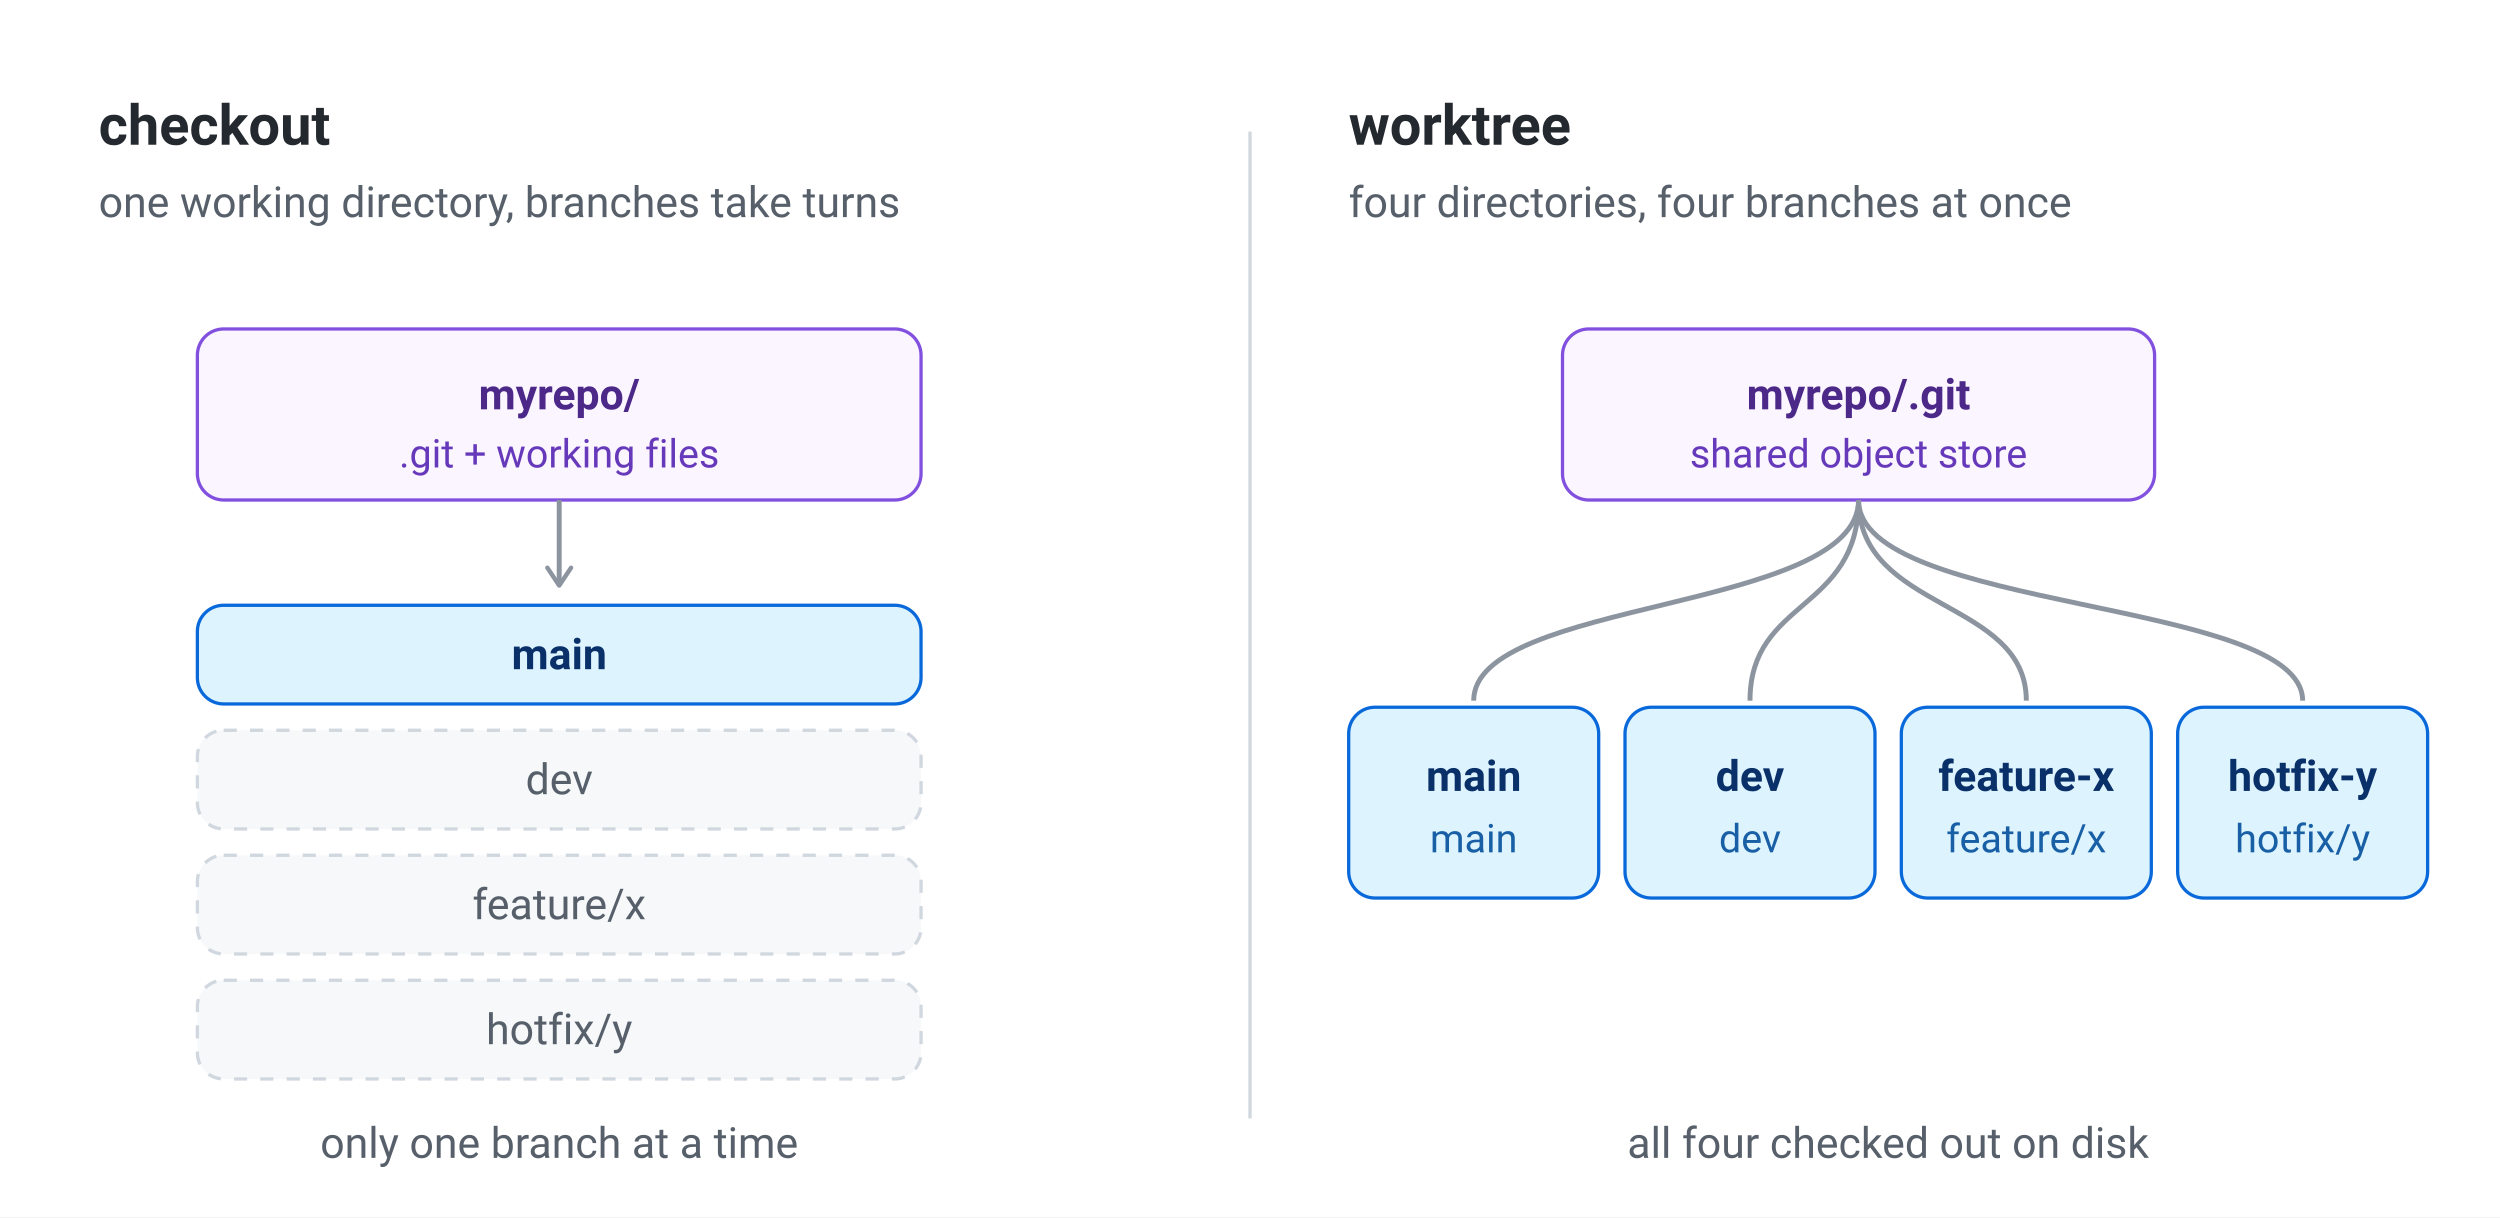
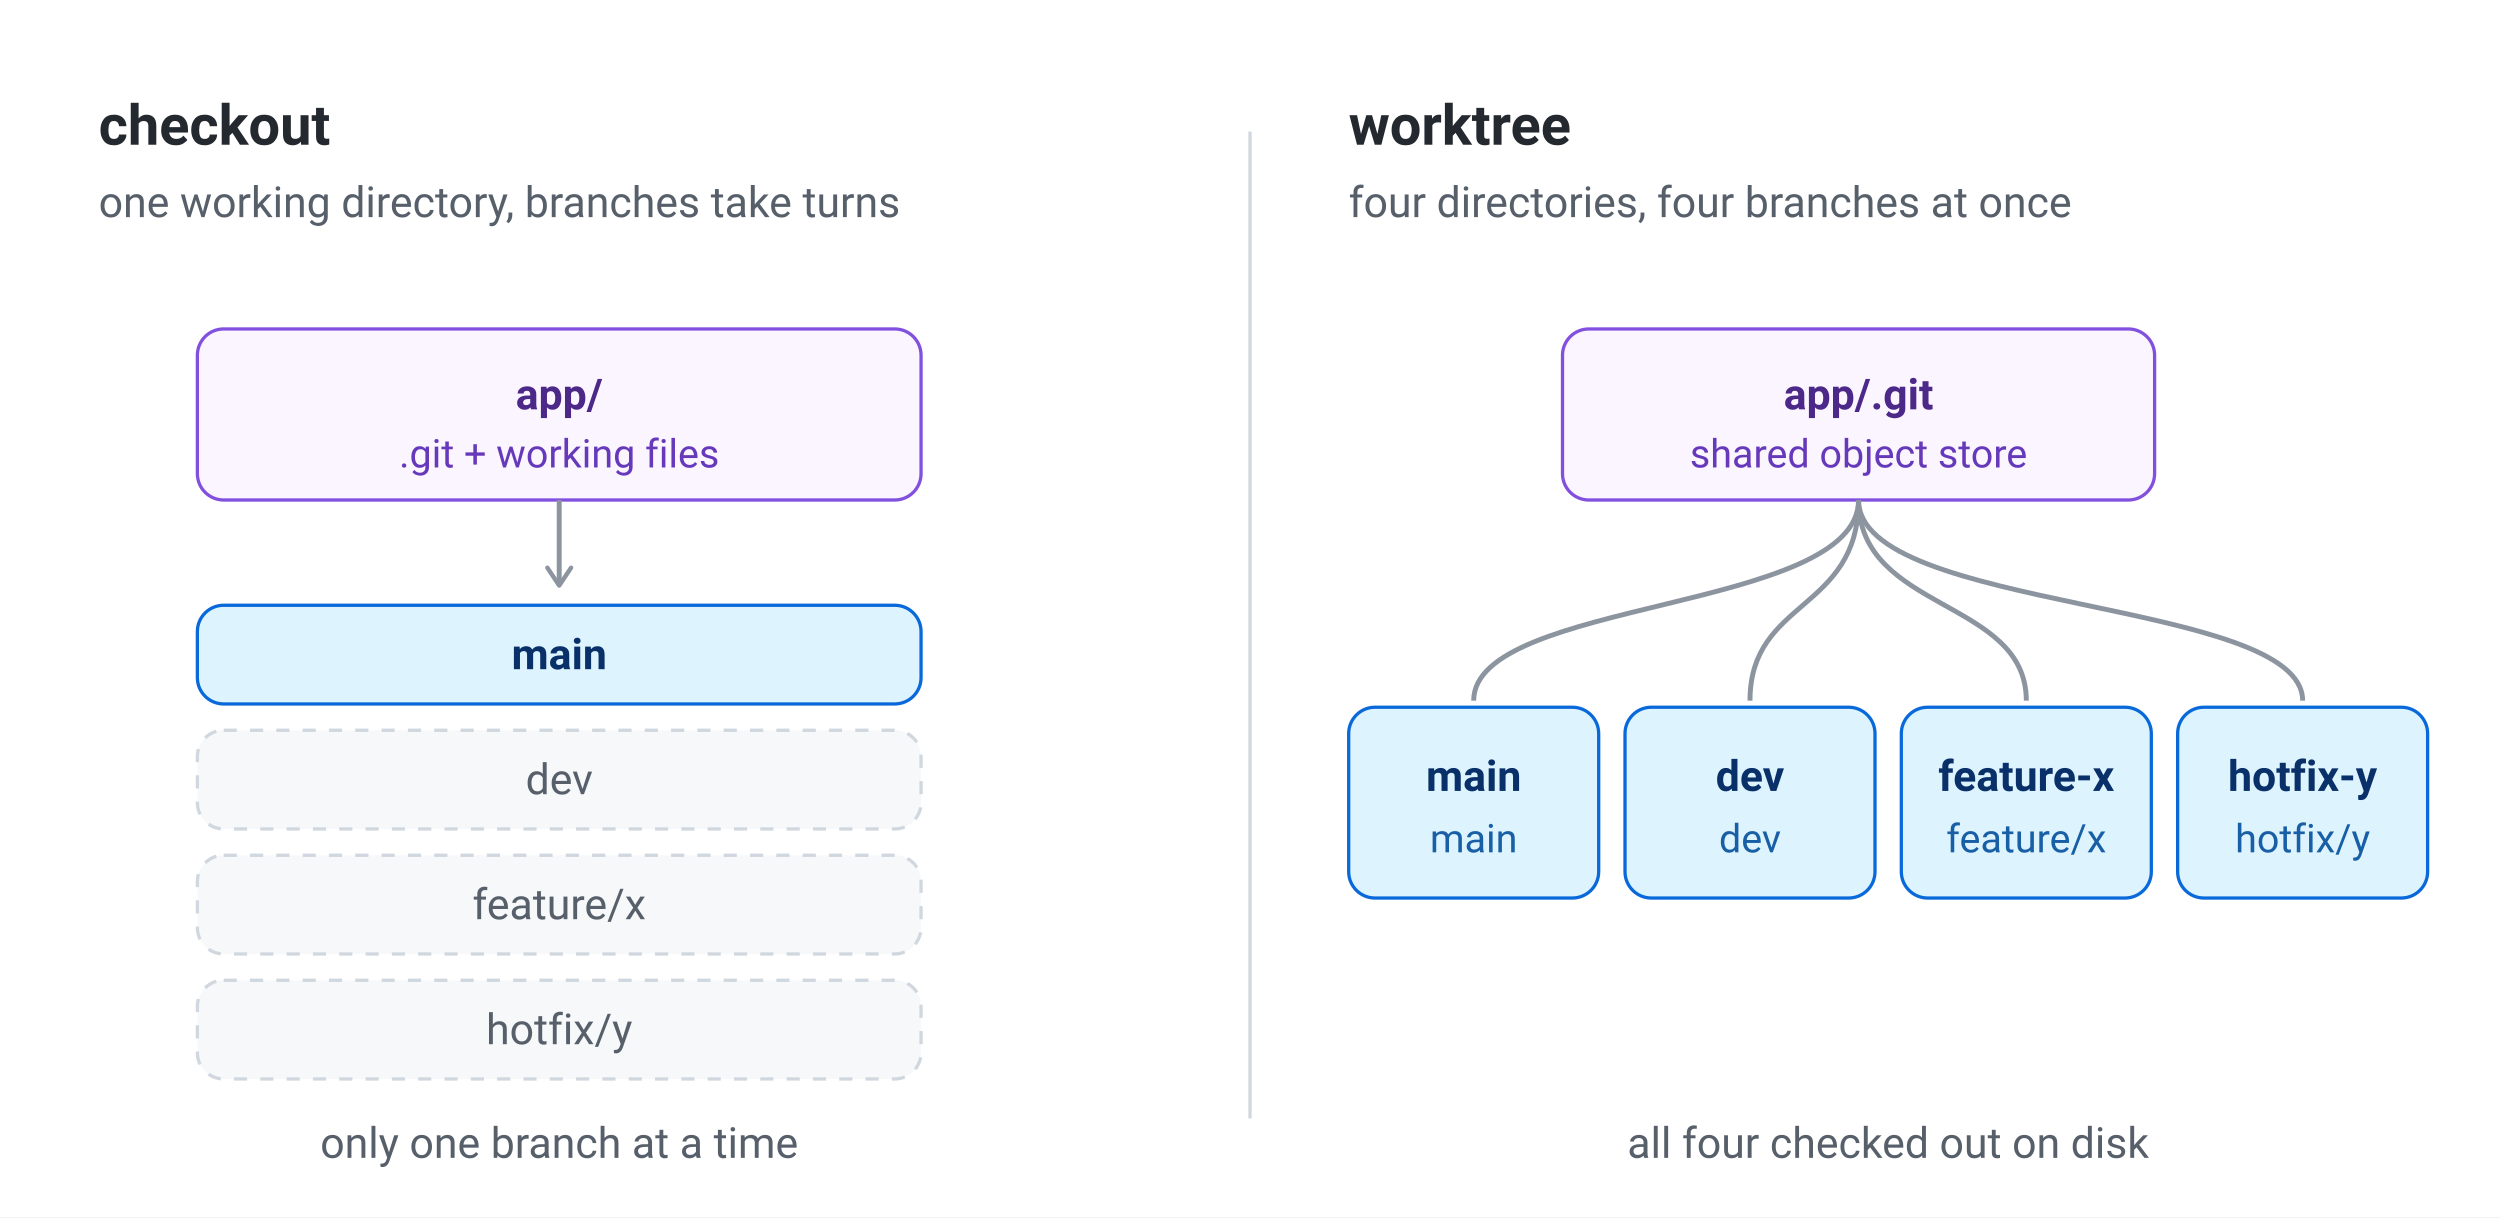
<svg xmlns="http://www.w3.org/2000/svg" viewBox="0 0 760 370" width="760" height="370" role="img" aria-label="With checkout only one branch is live in a single working directory; with worktree four directories share one .git and hold four branches at once">
  <style>
    .wt text { font-family: -apple-system, BlinkMacSystemFont, "Segoe UI", Roboto, Helvetica, Arial, sans-serif; }
    .wt-title { font-size: 17px; font-weight: 600; fill: #24292f; }
    .wt-sub { font-size: 13px; fill: #57606a; }
    .wt-node-title { font-size: 13px; font-weight: 600; }
    .wt-node-sub { font-size: 12px; }
    .wt-divider { stroke: #d0d7de; stroke-width: 1; }
    .wt-edge { stroke: #8c959f; stroke-width: 1.5; fill: none; }
    .wt-idle-box { fill: #f6f8fa; stroke: #d0d7de; stroke-width: 1; stroke-dasharray: 4 4; }
    .wt-idle-text { font-size: 13px; fill: #57606a; }
  </style>
  <defs>
    <marker id="wt-arrow" viewBox="0 0 10 10" refX="8" refY="5" markerWidth="6" markerHeight="6" orient="auto-start-reverse">
      <path d="M2 1L8 5L2 9" fill="none" stroke="#8c959f" stroke-width="1.5" stroke-linecap="round" stroke-linejoin="round" />
    </marker>
  </defs>
  <rect x="0" y="0" width="760" height="370" fill="#ffffff" />
  <g class="wt">
    <text class="wt-title" x="30" y="44">checkout</text>
    <text class="wt-sub" x="30" y="66">one working directory, branches take turns</text>
    <rect x="60" y="100" width="220" height="52" rx="8" fill="#faf5ff" stroke="#8250df" stroke-width="1" />
-     <text class="wt-node-title" x="170" y="120" text-anchor="middle" dominant-baseline="central" fill="#4c2889">myrepo/</text>
+     <text class="wt-node-title" x="170" y="120" text-anchor="middle" dominant-baseline="central" fill="#4c2889">app/</text>
    <text class="wt-node-sub" x="170" y="138" text-anchor="middle" dominant-baseline="central" fill="#6639ba">.git + working files</text>
    <line class="wt-edge" x1="170" y1="152" x2="170" y2="178" marker-end="url(#wt-arrow)" />
    <rect x="60" y="184" width="220" height="30" rx="8" fill="#ddf4ff" stroke="#0969da" stroke-width="1" />
    <text class="wt-node-title" x="170" y="199" text-anchor="middle" dominant-baseline="central" fill="#0a3069">main</text>
    <rect class="wt-idle-box" x="60" y="222" width="220" height="30" rx="8" />
    <text class="wt-idle-text" x="170" y="237" text-anchor="middle" dominant-baseline="central">dev</text>
    <rect class="wt-idle-box" x="60" y="260" width="220" height="30" rx="8" />
    <text class="wt-idle-text" x="170" y="275" text-anchor="middle" dominant-baseline="central">feature/x</text>
    <rect class="wt-idle-box" x="60" y="298" width="220" height="30" rx="8" />
    <text class="wt-idle-text" x="170" y="313" text-anchor="middle" dominant-baseline="central">hotfix/y</text>
    <text class="wt-sub" x="170" y="352" text-anchor="middle">only one branch at a time</text>
    <line class="wt-divider" x1="380" y1="40" x2="380" y2="340" />
    <text class="wt-title" x="410" y="44">worktree</text>
    <text class="wt-sub" x="410" y="66">four directories, four branches at once</text>
    <rect x="475" y="100" width="180" height="52" rx="8" fill="#faf5ff" stroke="#8250df" stroke-width="1" />
-     <text class="wt-node-title" x="565" y="120" text-anchor="middle" dominant-baseline="central" fill="#4c2889">myrepo/.git</text>
+     <text class="wt-node-title" x="565" y="120" text-anchor="middle" dominant-baseline="central" fill="#4c2889">app/.git</text>
    <text class="wt-node-sub" x="565" y="138" text-anchor="middle" dominant-baseline="central" fill="#6639ba">shared object store</text>
    <path class="wt-edge" d="M565,152 C565,186 448,182 448,213" />
    <path class="wt-edge" d="M565,152 C565,186 532,182 532,213" />
    <path class="wt-edge" d="M565,152 C565,186 616,182 616,213" />
    <path class="wt-edge" d="M565,152 C565,186 700,182 700,213" />
    <rect x="410" y="215" width="76" height="58" rx="8" fill="#ddf4ff" stroke="#0969da" stroke-width="1" />
    <text class="wt-node-title" x="448" y="236" text-anchor="middle" dominant-baseline="central" fill="#0a3069">main</text>
    <text class="wt-node-sub" x="448" y="255" text-anchor="middle" dominant-baseline="central" fill="#185fa5">main</text>
    <rect x="494" y="215" width="76" height="58" rx="8" fill="#ddf4ff" stroke="#0969da" stroke-width="1" />
    <text class="wt-node-title" x="532" y="236" text-anchor="middle" dominant-baseline="central" fill="#0a3069">dev</text>
    <text class="wt-node-sub" x="532" y="255" text-anchor="middle" dominant-baseline="central" fill="#185fa5">dev</text>
    <rect x="578" y="215" width="76" height="58" rx="8" fill="#ddf4ff" stroke="#0969da" stroke-width="1" />
    <text class="wt-node-title" x="616" y="236" text-anchor="middle" dominant-baseline="central" fill="#0a3069">feature-x</text>
    <text class="wt-node-sub" x="616" y="255" text-anchor="middle" dominant-baseline="central" fill="#185fa5">feature/x</text>
    <rect x="662" y="215" width="76" height="58" rx="8" fill="#ddf4ff" stroke="#0969da" stroke-width="1" />
    <text class="wt-node-title" x="700" y="236" text-anchor="middle" dominant-baseline="central" fill="#0a3069">hotfix-y</text>
    <text class="wt-node-sub" x="700" y="255" text-anchor="middle" dominant-baseline="central" fill="#185fa5">hotfix/y</text>
    <text class="wt-sub" x="574" y="352" text-anchor="middle">all four checked out on disk</text>
  </g>
</svg>
